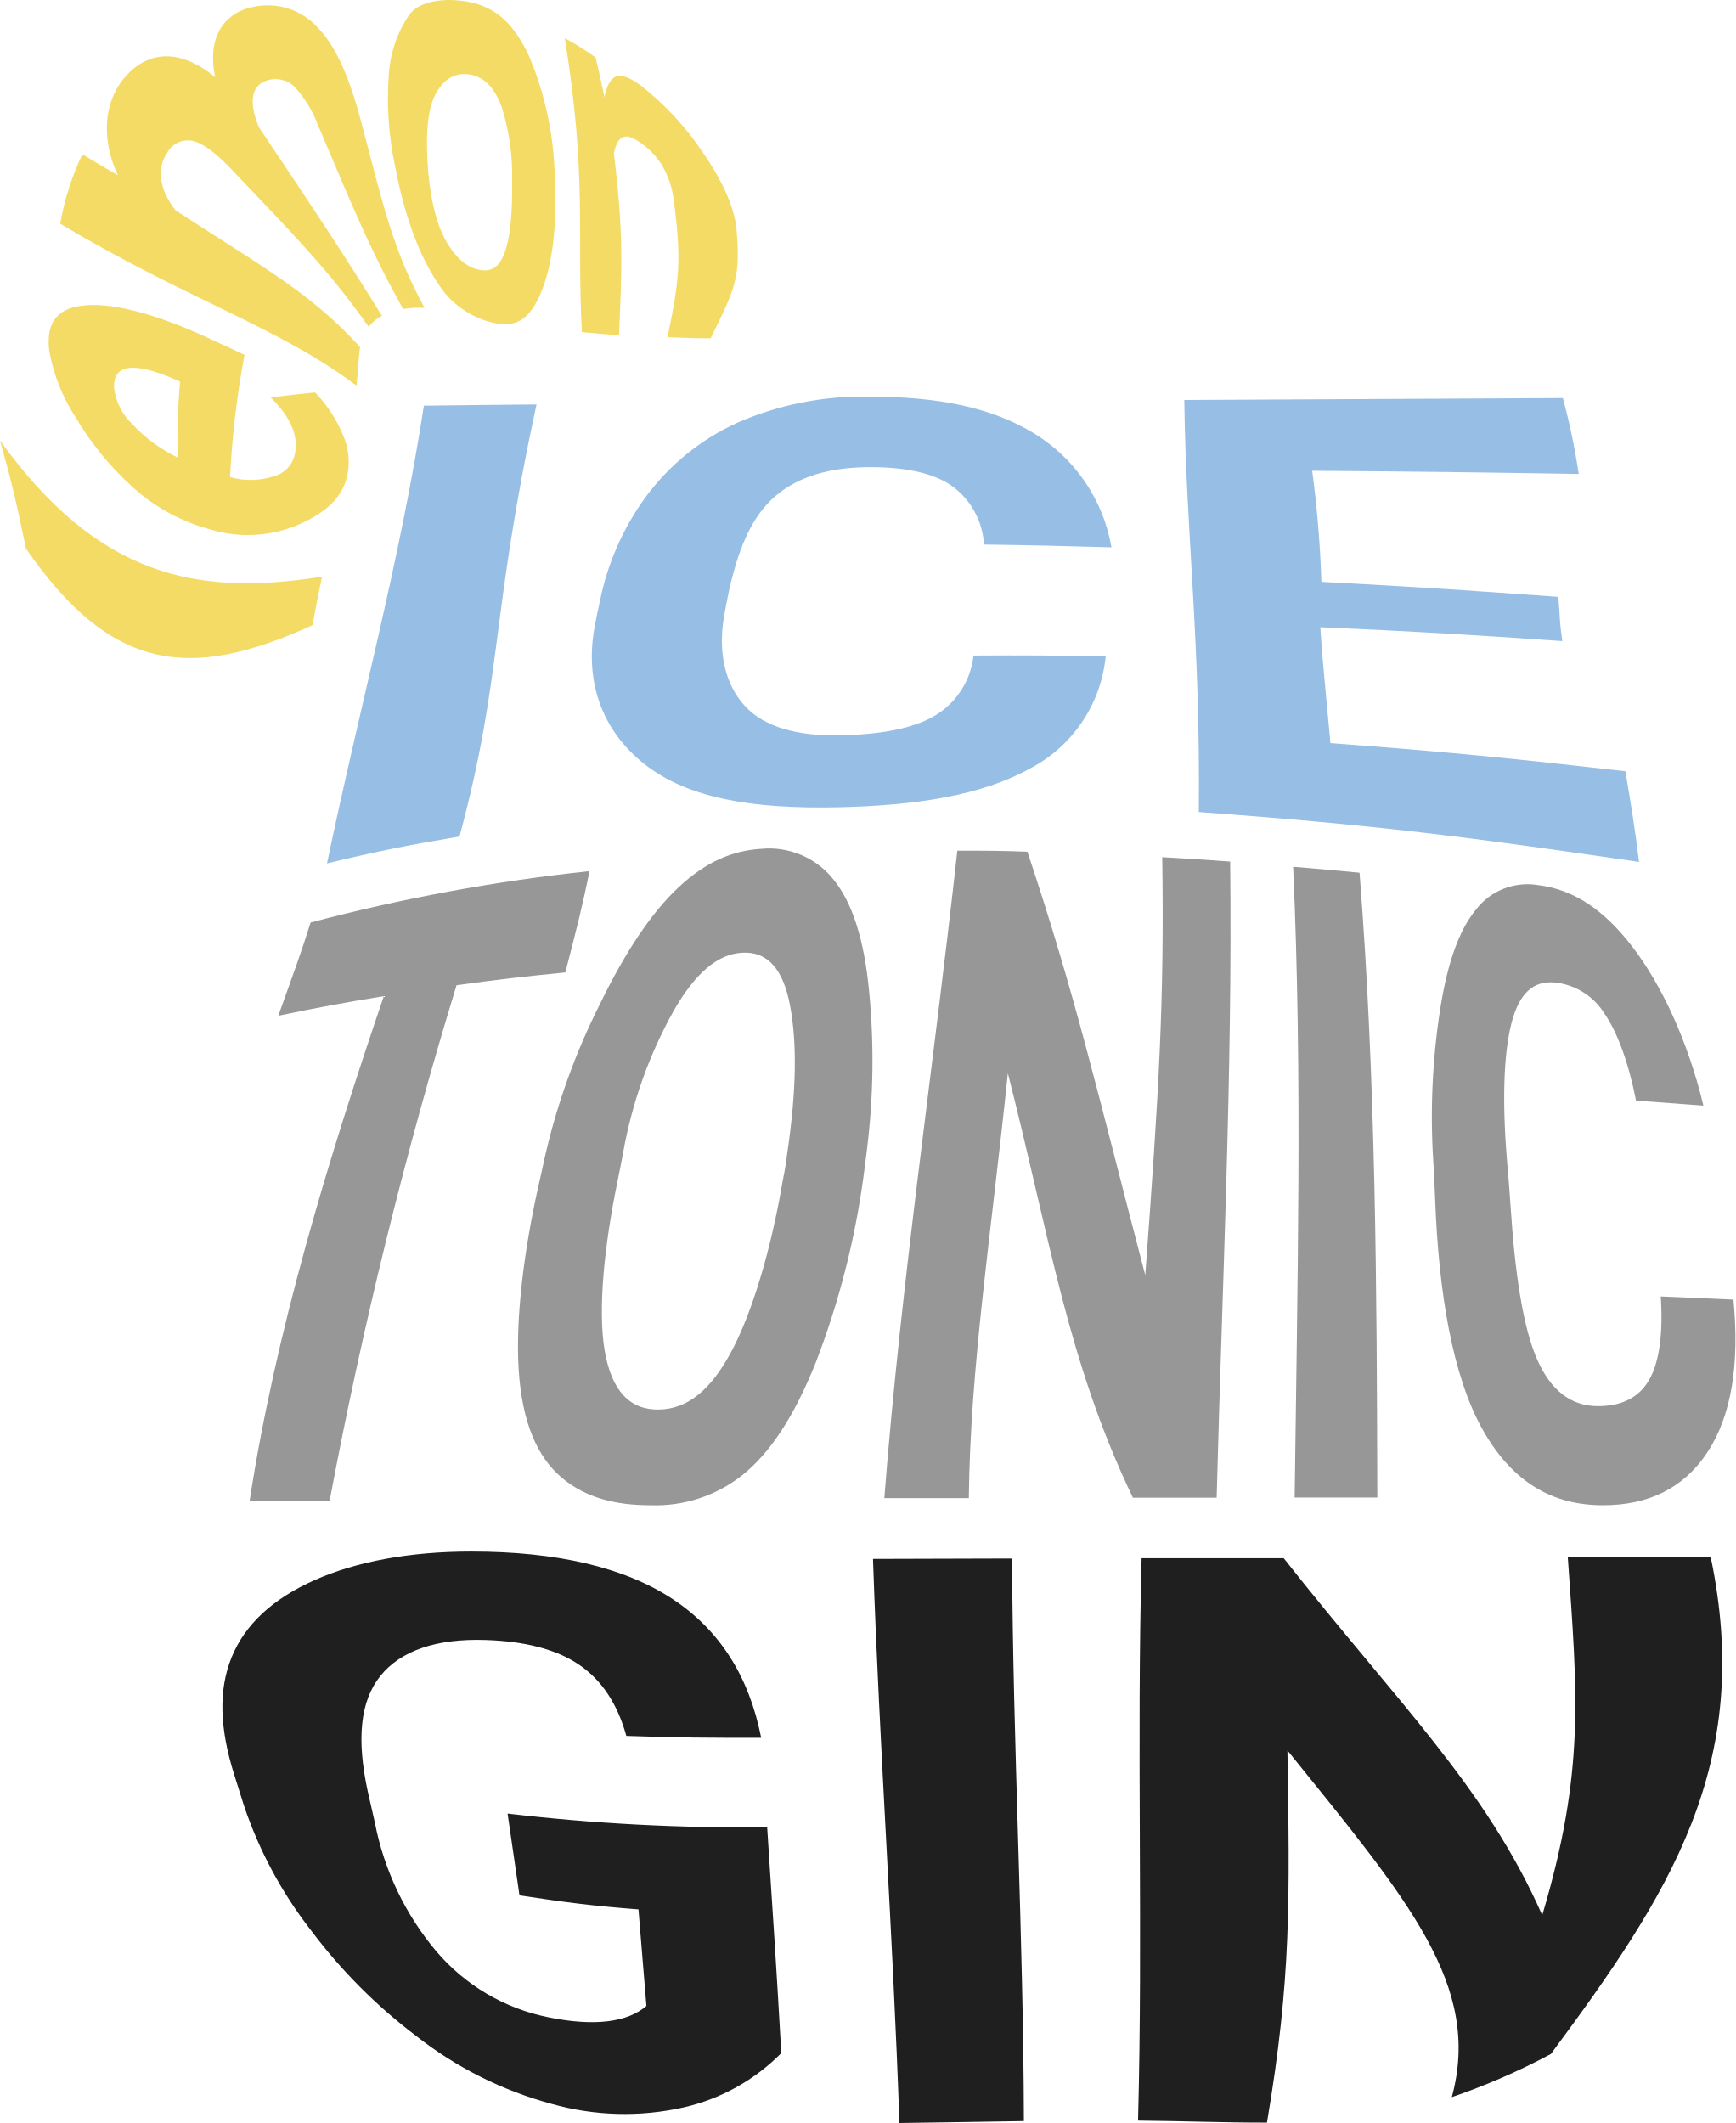
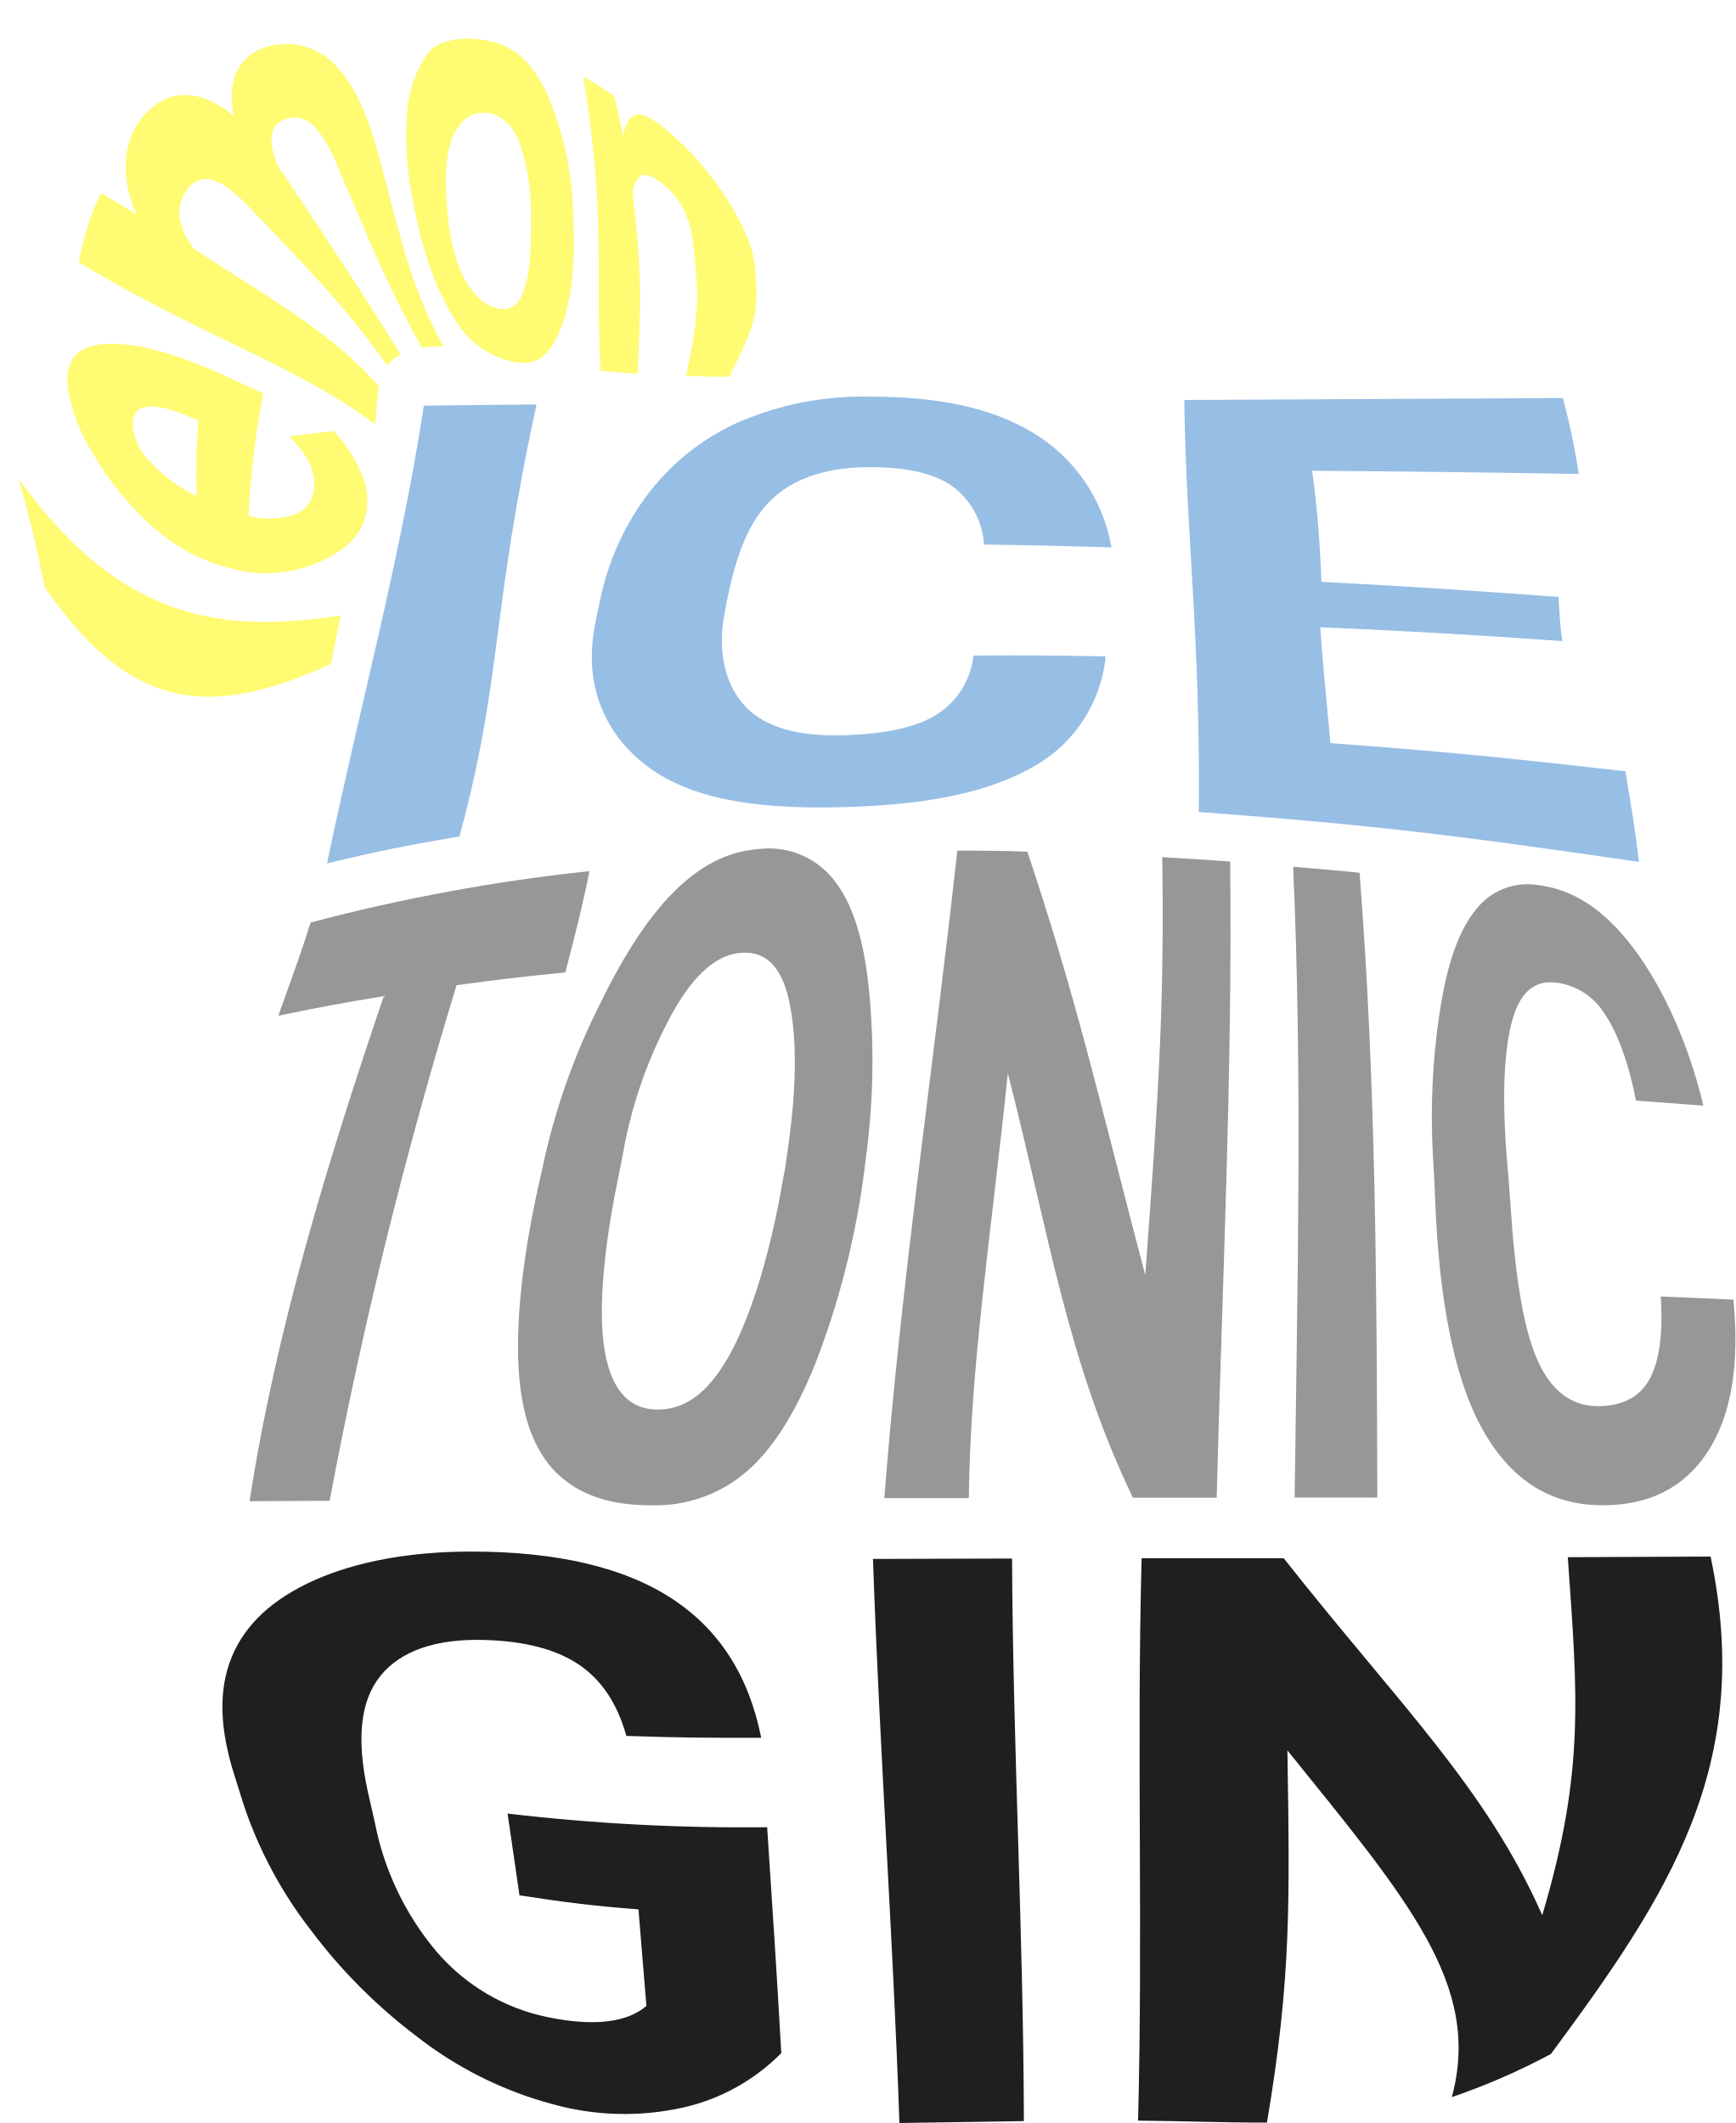
<svg xmlns="http://www.w3.org/2000/svg" viewBox="0 0 218.75 267.64">
  <defs>
-     <style>.cls-1{fill:#f4db65;}.cls-2{fill:#1f1f1f;}.cls-3{fill:#97bee5;}.cls-4{fill:#979797;}</style>
+     <style>.cls-1{fill:#fffb73;}.cls-2{fill:#1f1f1f;}.cls-3{fill:#97bee5;}.cls-4{fill:#979797;}</style>
  </defs>
  <g id="finished">
    <g id="gin-tonic-bold">
-       <path class="cls-1" d="M40.59,72.7c-.47,2.3-.72,3.5-1.21,6.12C23.88,85.89,14,84.66,3.28,69.17,2,63,1.35,60.3,0,55.54,12.39,72.7,24.71,75.2,40.59,72.7Z" />
-       <path class="cls-1" d="M43.83,59.68c-.5,2.67-2.23,4.52-5.34,6.06a16.23,16.23,0,0,1-12,1l-.86-.25a23.5,23.5,0,0,1-9.12-5.28,37.17,37.17,0,0,1-6.94-8.54,22.65,22.65,0,0,1-3.36-8.4C5.75,40.5,7.33,38.7,11,38.47s9.13,1.28,15.51,4.26l4.31,2A112,112,0,0,0,29,60.15,9.58,9.58,0,0,0,34.66,60a3.65,3.65,0,0,0,2.55-3c.35-2.2-.58-4.39-3.09-6.9,2.35-.29,3.5-.42,5.6-.63a17.13,17.13,0,0,1,3.5,5.35A8.31,8.31,0,0,1,43.83,59.68ZM14.38,48.91a7.55,7.55,0,0,0,2.23,4.5,19.54,19.54,0,0,0,5.77,4.26,93.21,93.21,0,0,1,.31-9.56l-.85-.38c-2.39-1-4.28-1.51-5.6-1.34S14.31,47.39,14.38,48.91Z" />
-       <path class="cls-1" d="M10.38,19.45c1.77,1.07,2.67,1.6,4.48,2.65-2.26-4.83-1.72-9.72,1.26-12.78,3.17-3.27,7.18-2.76,11,.41-1-4.74.86-8,4.69-8.84a8.53,8.53,0,0,1,8.39,2.75c2.28,2.44,3.93,6.41,5.32,11.69,2.8,10.62,4,16.18,8,23.48a12.4,12.4,0,0,0-2.7.15c-4.26-7.61-6.34-12.87-10.71-23.12A15.17,15.17,0,0,0,37.19,11a3.46,3.46,0,0,0-3.56-.85c-1.93.6-2.33,2.7-1,5.88C39.52,26.31,43,31.54,48.15,39.82a4.44,4.44,0,0,0-1.67,1.39c-5.17-7.3-9.26-11.41-17.31-19.87-1.83-1.92-3.37-3.13-4.65-3.52a2.94,2.94,0,0,0-3.45,1.45c-1.35,1.95-1,4.63,1.06,7.25C33.23,33.74,39.27,37,45.39,43.76c-.18,1.05-.22,2.61-.46,4.85C35.07,41.2,23.66,37.81,7.59,28.2A34,34,0,0,1,10.38,19.45Z" />
-       <path class="cls-1" d="M49.76,20.76A40.68,40.68,0,0,1,49,9.58a15.13,15.13,0,0,1,2.56-7.69C52.88.05,56.12-.27,58.81.19c3.82.65,6.09,3,7.93,7A41.52,41.52,0,0,1,69.92,22c0,1.08,0,1.61.08,2.66.07,5.87-.74,10-2.08,12.83S65,41.25,62.4,40.74a11.16,11.16,0,0,1-7.28-5.15c-2.1-3.15-4-7.8-5.26-14.34ZM54,21.91c.38,4,1.23,6.93,2.49,8.93s2.65,3,4.13,3.21,2.37-.51,3-2.22,1-4.61.93-9a28.62,28.62,0,0,0-1.3-9.31c-.87-2.38-2.12-3.76-3.94-4.11s-3.39.48-4.44,2.51S53.61,17.39,54,21.91Z" />
-       <path class="cls-1" d="M75.08,7.25c.49,2.06.71,3.06,1.11,5,.61-2.84,1.69-3.59,4.59-1.47a36.74,36.74,0,0,1,7.76,8.36c2.31,3.34,4,6.75,4.29,9.71.54,6.14-.12,7.46-3.26,13.8-2.29,0-3.36-.07-5.43-.14,1.49-7.2,1.8-9.7.77-17.4a11.1,11.1,0,0,0-1.57-4.44,9.65,9.65,0,0,0-3.1-3c-1.62-1-2.44-.36-2.86,1.66,1.26,10.43,1,14.39.65,22.92-1.9-.12-2.83-.2-4.68-.38-.67-12.18.7-19.41-2.16-37.07A37.69,37.69,0,0,1,75.08,7.25Z" />
+       <path class="cls-1" d="M42.94,77.58c-.47,2.29-.72,3.5-1.21,6.12C26.23,90.77,16.34,89.54,5.63,74c-1.24-6.2-1.93-8.86-3.28-13.63C14.74,77.58,27.06,80.08,42.94,77.58Z" />
+       <path class="cls-1" d="M46.18,64.56c-.5,2.66-2.23,4.52-5.34,6a16.18,16.18,0,0,1-12,1L28,71.36a23.5,23.5,0,0,1-9.12-5.28,37.38,37.38,0,0,1-6.94-8.54,22.65,22.65,0,0,1-3.36-8.4c-.47-3.76,1.11-5.56,4.78-5.79s9.13,1.28,15.51,4.25l4.31,2A112,112,0,0,0,31.32,65,9.58,9.58,0,0,0,37,64.9a3.65,3.65,0,0,0,2.55-3c.35-2.2-.58-4.39-3.09-6.9,2.35-.29,3.5-.43,5.6-.63a17,17,0,0,1,3.5,5.34A8.35,8.35,0,0,1,46.18,64.56ZM16.73,53.79A7.57,7.57,0,0,0,19,58.29a19.52,19.52,0,0,0,5.77,4.25A92.92,92.92,0,0,1,25,53l-.85-.38c-2.39-1-4.28-1.51-5.6-1.34S16.66,52.27,16.73,53.79Z" />
+       <path class="cls-1" d="M12.72,24.33,17.21,27C15,22.14,15.49,17.26,18.47,14.2c3.17-3.27,7.18-2.76,11,.4-1-4.74.86-8,4.69-8.83a8.51,8.51,0,0,1,8.39,2.75C44.86,11,46.51,14.93,47.9,20.2c2.8,10.62,4,16.19,8,23.49a11.81,11.81,0,0,0-2.7.15C48.91,36.23,46.83,31,42.46,20.72a15.06,15.06,0,0,0-2.92-4.86A3.42,3.42,0,0,0,36,15c-1.93.6-2.33,2.7-1,5.88C41.87,31.19,45.38,36.41,50.5,44.7a4.46,4.46,0,0,0-1.68,1.39c-5.16-7.3-9.25-11.42-17.3-19.87-1.83-1.92-3.37-3.13-4.65-3.52a2.94,2.94,0,0,0-3.45,1.45c-1.35,2-1,4.62,1.06,7.25,11.1,7.22,17.14,10.5,23.26,17.24-.18,1-.22,2.6-.46,4.85C37.42,46.07,26,42.69,9.94,33.08A33.91,33.91,0,0,1,12.72,24.33Z" />
+       <path class="cls-1" d="M52.11,25.64a40.71,40.71,0,0,1-.8-11.18,15.13,15.13,0,0,1,2.56-7.69c1.36-1.84,4.6-2.16,7.29-1.71,3.82.66,6.09,3,7.93,7.05a41.52,41.52,0,0,1,3.18,14.77c0,1.07,0,1.6.08,2.66.07,5.87-.74,10-2.08,12.82s-2.9,3.77-5.52,3.26a11.19,11.19,0,0,1-7.28-5.15c-2.1-3.15-4-7.81-5.26-14.34Zm4.28,1.15c.38,4,1.23,6.92,2.49,8.93s2.65,3,4.13,3.21,2.36-.52,3-2.23,1-4.6.92-9a28.32,28.32,0,0,0-1.29-9.3c-.87-2.38-2.12-3.76-3.94-4.11s-3.39.47-4.44,2.5S56,22.27,56.39,26.79Z" />
+       <path class="cls-1" d="M77.43,12.13c.49,2.06.71,3.06,1.11,5,.61-2.84,1.69-3.6,4.59-1.47A36.74,36.74,0,0,1,90.89,24c2.31,3.34,4,6.74,4.28,9.71.55,6.14-.11,7.46-3.25,13.79-2.29,0-3.36-.06-5.43-.13,1.49-7.2,1.8-9.7.77-17.4a11.1,11.1,0,0,0-1.57-4.44,9.78,9.78,0,0,0-3.1-3c-1.62-1-2.44-.35-2.86,1.66,1.26,10.43,1,14.39.65,22.93-1.9-.13-2.83-.2-4.68-.38-.67-12.19.7-19.41-2.16-37.07A34.61,34.61,0,0,1,77.43,12.13Z" />
      <path class="cls-2" d="M98.48,258.83a25.17,25.17,0,0,1-12.32,6.85,33.88,33.88,0,0,1-16.64-.45,47.87,47.87,0,0,1-17.06-8.56,67.47,67.47,0,0,1-13.24-13.29,53.43,53.43,0,0,1-8.47-15.75c-.5-1.57-.75-2.36-1.24-3.94-1.82-5.79-2-10.62-.31-14.77s5.2-7.38,10.46-9.72,12-3.6,19.74-3.6c10.84,0,19.29,2,25.31,5.94s9.7,9.8,11.24,17.54c-6.8,0-10.18,0-17-.24-1.13-4.07-3.12-7.06-6-9s-6.83-2.93-11.71-3.09c-6.23-.21-10.74,1.35-13.3,4.54s-3,8-1.59,14.52c.36,1.62.55,2.42.91,4A35.75,35.75,0,0,0,55,246a25,25,0,0,0,14.11,8.31c5.87,1.2,10,.62,12.37-1.43-.39-4.85-.61-7.28-1-12.17-6-.47-9-.86-15-1.77-.59-4.12-.9-6.19-1.5-10.31a253.84,253.84,0,0,0,32.72,1.72C97.44,241.78,97.85,247.56,98.48,258.83Z" />
      <path class="cls-2" d="M129.06,267.4c-6.19.09-9.28.16-15.69.24-.81-23.72-2.52-47.39-3.33-71.11l17.53-.05C127.68,220.13,129,243.75,129.06,267.4Z" />
      <path class="cls-2" d="M195.49,258.94A84,84,0,0,1,183,264.38c3.82-14.07-5.5-24.84-20.72-43.71.28,18.89.51,28.67-2.58,46.92-5.91,0-10-.19-16.25-.25.63-23.63-.18-47.26.45-70.9h17.91c14.44,18.32,25.45,28.83,32.59,45,5.41-18.17,4.43-27.83,3.22-45.13l18-.08C221.16,222.53,210.29,238.94,195.49,258.94Z" />
      <path class="cls-3" d="M57.92,105.45c-6.74,1.14-10.08,1.81-16.7,3.39,4-19.23,9.24-38.27,12.21-57.7,5.57-.07,8.42-.1,14.2-.15C61.77,78,63.4,85.11,57.92,105.45Z" />
      <path class="cls-3" d="M139.37,82.75A17.9,17.9,0,0,1,129.8,96.9c-6.06,3.36-14.31,4.66-24.21,4.87-10.83.23-18.88-1.15-24.3-5.4S73.61,85.87,75,78.77c.22-1.16.36-1.82.64-3.09a33.34,33.34,0,0,1,5.73-13A29.49,29.49,0,0,1,92.92,53.3,39.45,39.45,0,0,1,109.58,50c8.54,0,15.23,1.32,20.59,4.53A21,21,0,0,1,140.1,69c-6.42-.18-9.64-.26-16.07-.35a9.81,9.81,0,0,0-4.21-7.51q-3.6-2.37-10.8-2.24c-5.22.1-9.13,1.53-11.82,4.13S93,69.54,91.9,74.42c-.29,1.42-.44,2.14-.66,3.43-.76,4.62.26,8.6,2.71,11.21s6.61,3.81,12.44,3.63c5.25-.16,9.22-1,11.82-2.7a10.08,10.08,0,0,0,4.5-7.35C129.38,82.6,132.72,82.62,139.37,82.75Z" />
      <path class="cls-3" d="M196.93,80.82c-11.94-.82-18.08-1.2-30.51-1.75.26,4.11.67,7.88,1.28,14.61,15.13,1.13,22.63,1.9,37.18,3.55.78,4.62,1.18,7.09,1.72,11.43-21.65-3.16-32.92-4.64-55.49-6.29.21-22-1.61-34.93-1.83-51.95L197,50.18a85.81,85.81,0,0,1,2,9.57c-13-.21-19.77-.3-33.6-.4a138.46,138.46,0,0,1,1.16,14c12.19.65,18.21,1.05,29.87,1.9C196.68,78.22,196.54,78.09,196.93,80.82Z" />
      <path class="cls-4" d="M71.26,122.59c-5.5.55-8.25.86-13.71,1.61a602.83,602.83,0,0,0-16,65l-10.09.05c3.29-21.47,9.94-43.15,16.92-63.67-5.35.88-8,1.37-13.3,2.47C37,122.69,38,120,39.15,116.3a233.17,233.17,0,0,1,35.15-6.48C73.46,114.05,72.73,116.92,71.26,122.59Z" />
      <path class="cls-4" d="M108.82,148.51a104.13,104.13,0,0,1-6,23.28c-2.71,6.77-5.75,11.39-9.28,14.2a17.6,17.6,0,0,1-11.6,3.77c-4.24,0-8.07-.89-11.13-3.47s-5-6.9-5.43-13.61.76-15.42,2.45-23c.35-1.55.52-2.29.81-3.65a84.67,84.67,0,0,1,7-19.49c3.21-6.6,6.52-11.55,9.93-14.72s6.74-4.59,10.35-4.81A10.36,10.36,0,0,1,105,110.8c2.43,2.93,3.94,7.68,4.55,14.17a90.65,90.65,0,0,1-.29,20.1C109.11,146.38,109,147.08,108.82,148.51Zm-9.54-3.45c1.1-7.61,1.19-13.48.33-18.17s-2.83-6.94-6-6.79-6,2.61-8.72,7.37a57.41,57.41,0,0,0-6.34,17.82c-.25,1.35-.4,2.08-.71,3.62-1.65,8-2.51,16.17-1.62,21.37s3.28,7.49,6.85,7.42,6.52-2.4,9.19-7.45,5-13.07,6.41-21.44C99,147.24,99.08,146.48,99.28,145.06Z" />
      <path class="cls-4" d="M153.36,188.81l-10.56,0c-8.24-17.16-10.46-32.75-15.76-53.51-2.15,20.69-4.74,37-4.92,53.56l-10.65,0c2.11-27.27,6.21-54.43,9.2-81.62,3.54,0,5.31,0,8.83.13,6.16,18.44,8.73,30,14.86,53.39,1.72-23.26,2.41-34.31,2.14-52.7,3.44.2,5.15.31,8.56.55C155.37,135.44,154.05,162.06,153.36,188.81Z" />
      <path class="cls-4" d="M173.61,188.79H163.19c.33-26.55,1-53-.19-79.52,3.37.28,5.05.43,8.37.75C173.44,136.29,173.54,162.47,173.61,188.79Z" />
      <path class="cls-4" d="M218.5,163.84c.79,8.17-.26,14.66-3.28,19.24s-7.5,6.69-13.19,6.68c-6.23,0-11.34-2.79-15.13-9.51s-5.56-17.22-6-29.06c-.08-1.92-.12-2.86-.23-4.69a88.28,88.28,0,0,1,.88-19.38c.92-5.8,2.38-9.87,4.47-12.42a8.18,8.18,0,0,1,7.85-3.12c4.39.54,8.24,3,11.91,7.8s7,11.9,8.93,20l-8.49-.63c-.92-4.72-2.35-8.64-4-11a8.36,8.36,0,0,0-6.22-3.89c-2.76-.27-4.55,1.41-5.5,5.21s-1.17,9.61-.54,17.28c.2,2.24.29,3.39.45,5.75.55,8.43,1.55,15.11,3.3,19.17s4.35,6,7.71,6c3,0,5.2-1.09,6.47-3.34s1.75-5.76,1.45-10.49Z" />
    </g>
  </g>
</svg>
